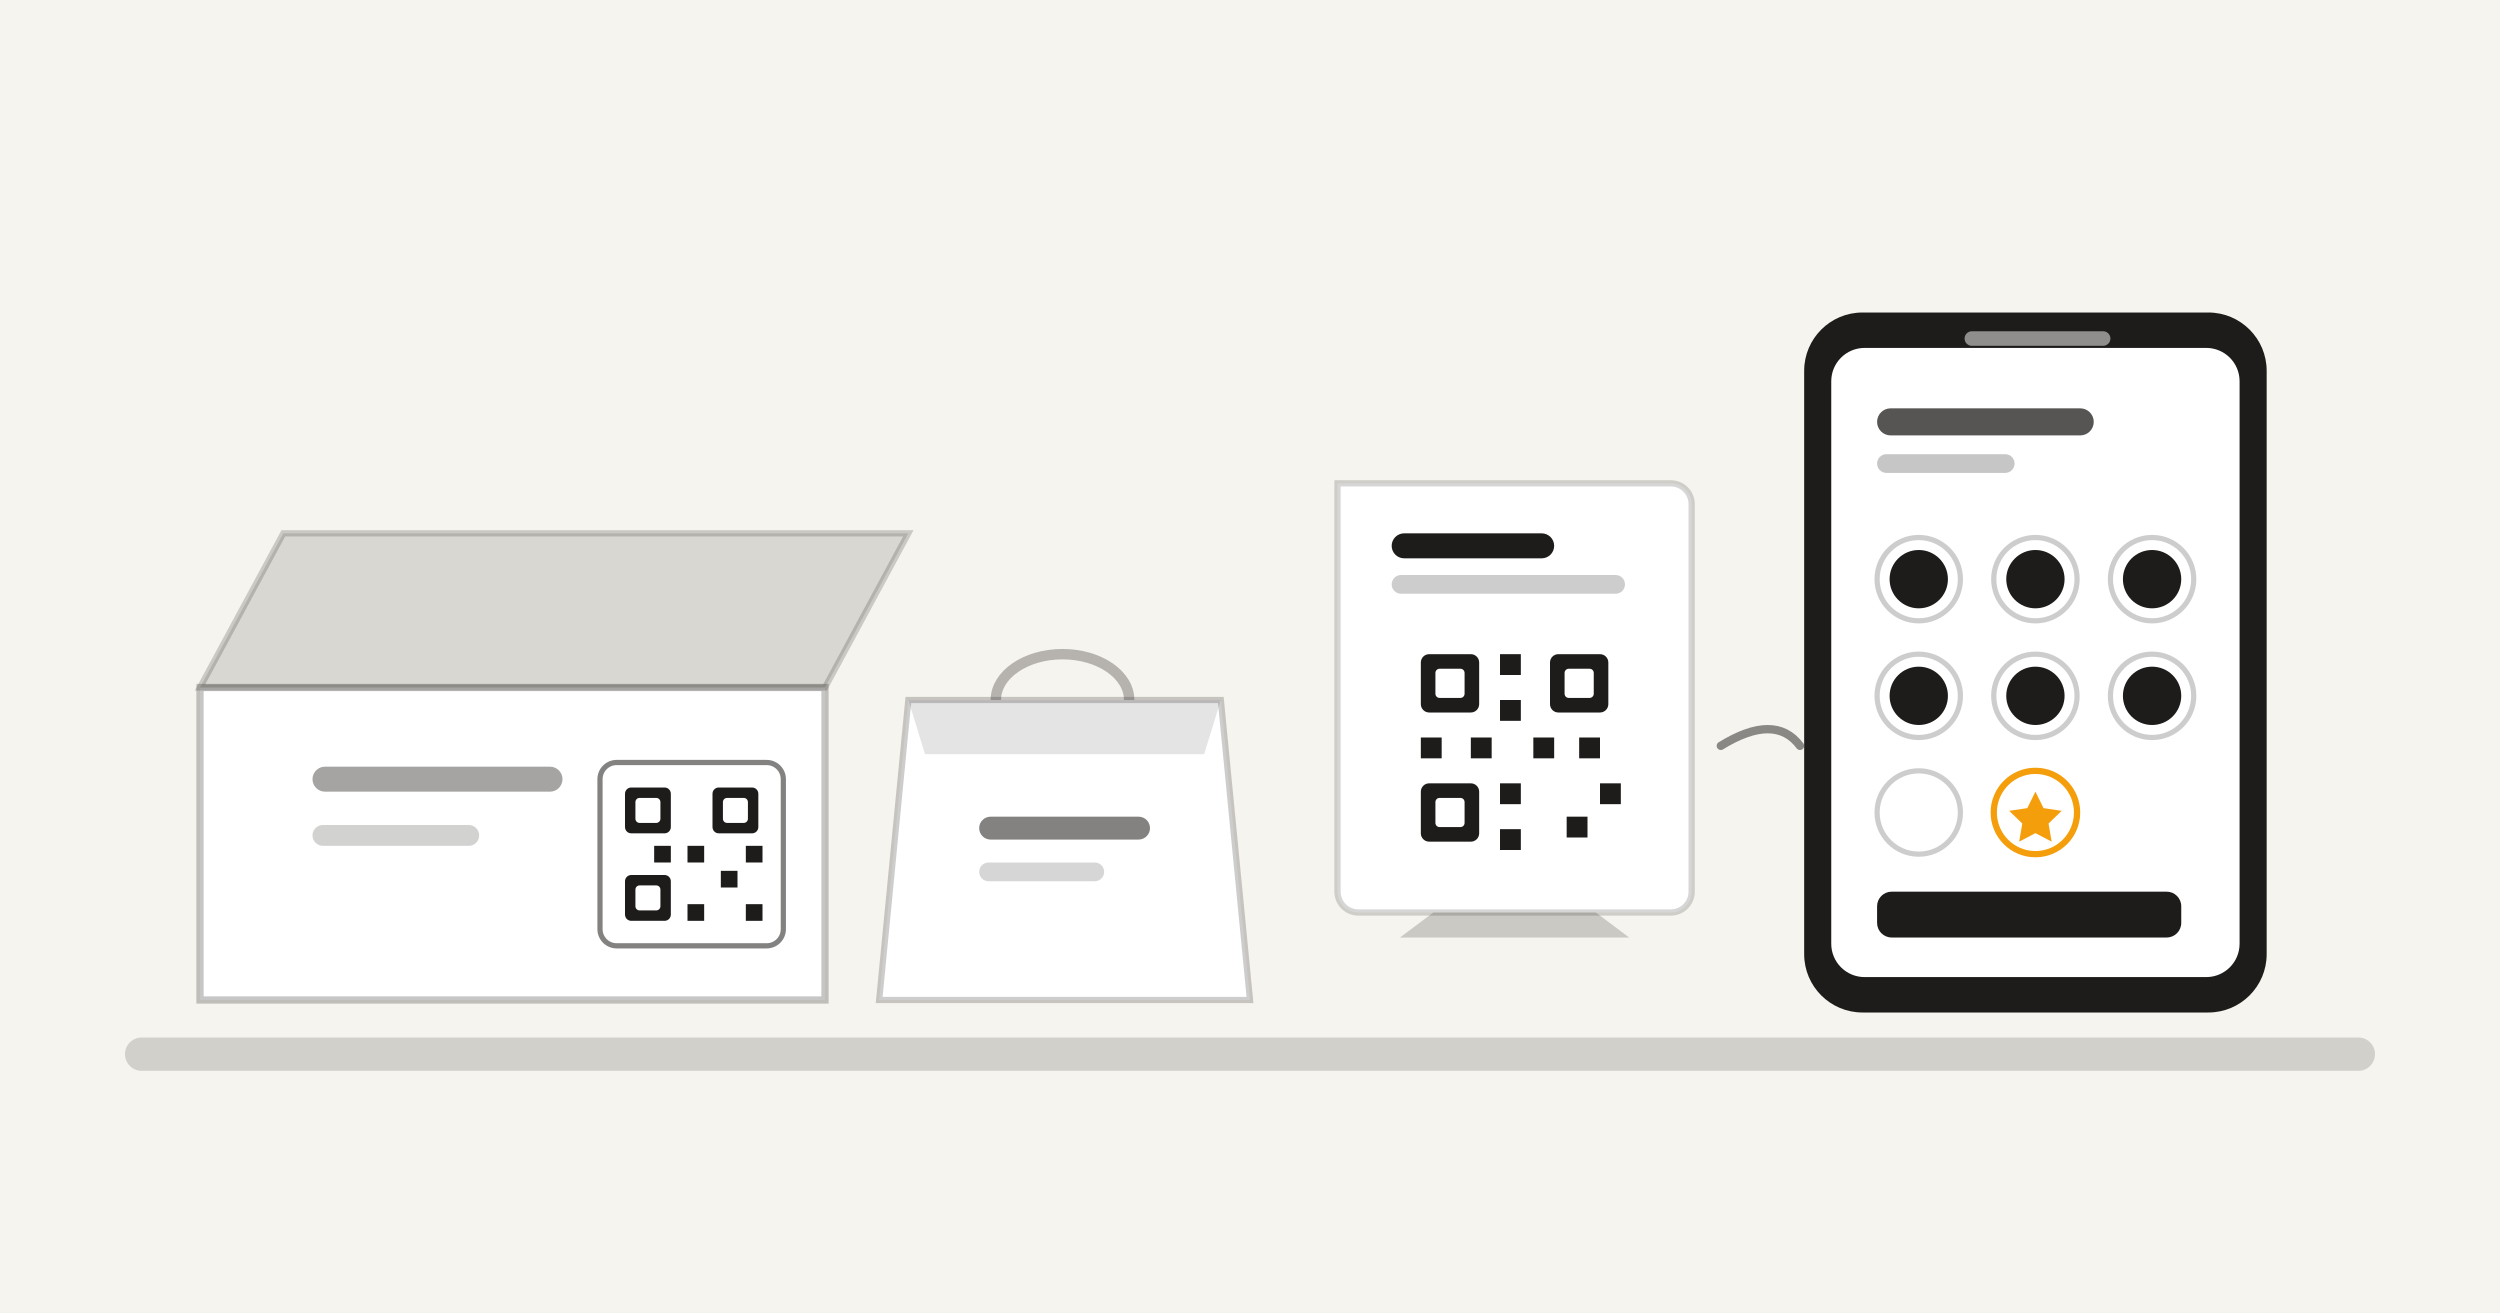
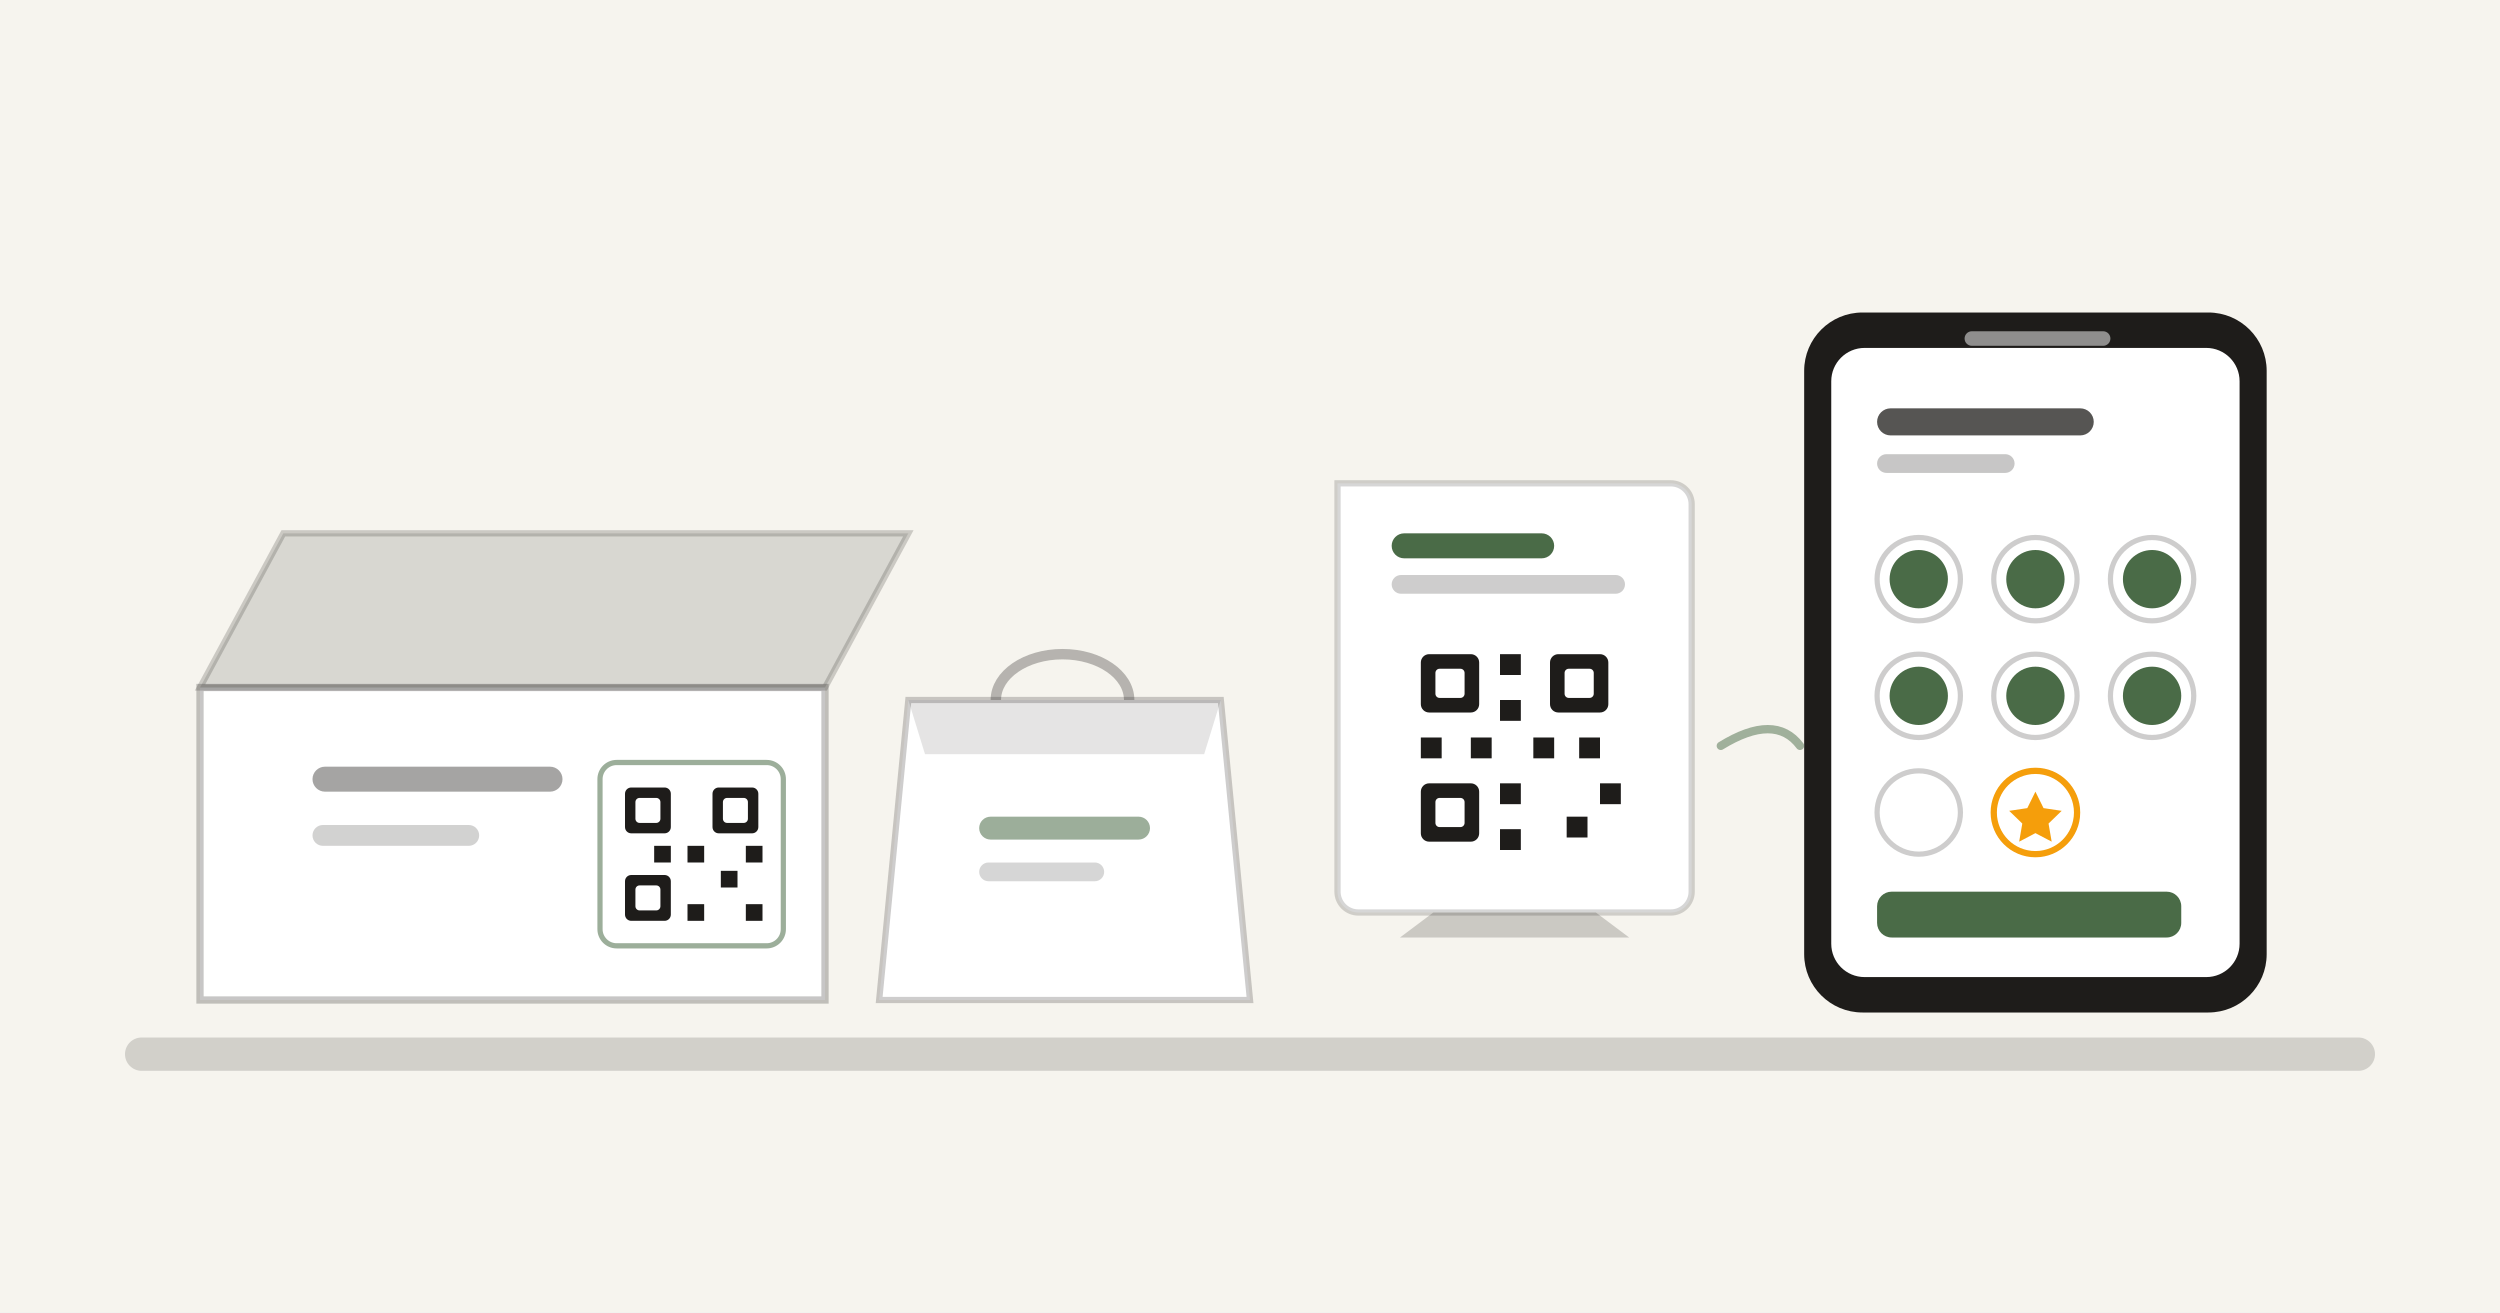
<svg xmlns="http://www.w3.org/2000/svg" viewBox="0 0 1200 630" width="1200" height="630" role="img" aria-label="Pizzaæske og en papirspose på en takeaway-disk ved siden af et skilt med QR-kode og en telefon med stempelkort">
  <rect width="1200" height="630" fill="#f6f4ee" />
  <rect x="60" y="498" width="1080" height="16" rx="8" fill="#1e1c1a" opacity="0.17" />
  <g>
    <path d="M96 330 h300 v150 h-300 z" fill="#ffffff" />
    <path d="M96 330 h300 v150 h-300 z" fill="none" stroke="#1e1c1a" stroke-width="3.5" opacity="0.25" />
    <path d="M96 330 l40 -74 h300 l-40 74 z" fill="#1e1c1a" opacity="0.14" />
    <path d="M96 330 l40 -74 h300 l-40 74 z" fill="none" stroke="#1e1c1a" stroke-width="3" opacity="0.2" />
    <rect x="150" y="368" width="120" height="12" rx="6" fill="#1e1c1a" opacity="0.4" />
    <rect x="150" y="396" width="80" height="10" rx="5" fill="#1e1c1a" opacity="0.2" />
    <g>
      <rect x="288" y="366" width="88" height="88" rx="8" fill="#ffffff" />
-       <rect x="288" y="366" width="88" height="88" rx="8" fill="none" stroke="#1e1c1a" stroke-width="2.5" opacity="0.55" />
+       <rect x="288" y="366" width="88" height="88" rx="8" fill="none" stroke="#4a6b47" stroke-width="2.5" opacity="0.55" />
      <g fill="#1e1c1a">
        <rect x="300" y="378" width="22" height="22" rx="3" />
        <rect x="342" y="378" width="22" height="22" rx="3" />
        <rect x="300" y="420" width="22" height="22" rx="3" />
        <g fill="#ffffff">
          <rect x="305" y="383" width="12" height="12" rx="2" />
          <rect x="347" y="383" width="12" height="12" rx="2" />
          <rect x="305" y="425" width="12" height="12" rx="2" />
        </g>
        <rect x="330" y="406" width="8" height="8" />
        <rect x="346" y="418" width="8" height="8" />
        <rect x="358" y="406" width="8" height="8" />
        <rect x="330" y="434" width="8" height="8" />
        <rect x="358" y="434" width="8" height="8" />
        <rect x="314" y="406" width="8" height="8" />
      </g>
    </g>
  </g>
  <g>
    <path d="M436 336 h150 l14 144 h-178 z" fill="#ffffff" />
    <path d="M436 336 h150 l14 144 h-178 z" fill="none" stroke="#1e1c1a" stroke-width="3" opacity="0.22" />
    <path d="M436 336 h150 l-8 26 h-134 z" fill="#1e1c1a" opacity="0.12" />
    <path d="M478 336 a32 22 0 0 1 64 0" fill="none" stroke="#1e1c1a" stroke-width="5" opacity="0.3" />
-     <rect x="470" y="392" width="82" height="11" rx="5.5" fill="#1e1c1a" opacity="0.55" />
+     <rect x="470" y="392" width="82" height="11" rx="5.5" fill="#4a6b47" opacity="0.55" />
    <rect x="470" y="414" width="60" height="9" rx="4.5" fill="#1e1c1a" opacity="0.18" />
  </g>
  <g>
    <path d="M652 232 h150 a10 10 0 0 1 10 10 v186 a10 10 0 0 1 -10 10 h-150 a10 10 0 0 1 -10 -10 v-196 z" fill="#ffffff" />
    <path d="M652 232 h150 a10 10 0 0 1 10 10 v186 a10 10 0 0 1 -10 10 h-150 a10 10 0 0 1 -10 -10 v-196 z" fill="none" stroke="#1e1c1a" stroke-width="3" opacity="0.18" />
    <path d="M688 438 h78 l16 12 h-110 z" fill="#1e1c1a" opacity="0.2" />
-     <rect x="668" y="256" width="78" height="12" rx="6" fill="#1e1c1a" />
+     <rect x="668" y="256" width="78" height="12" rx="6" fill="#4a6b47" />
    <rect x="668" y="276" width="112" height="9" rx="4.5" fill="#1e1c1a" opacity="0.22" />
    <g>
      <rect x="668" y="300" width="118" height="118" rx="8" fill="#ffffff" />
      <g fill="#1e1c1a">
        <rect x="682" y="314" width="28" height="28" rx="4" />
        <rect x="744" y="314" width="28" height="28" rx="4" />
        <rect x="682" y="376" width="28" height="28" rx="4" />
        <g fill="#ffffff">
          <rect x="689" y="321" width="14" height="14" rx="2" />
          <rect x="751" y="321" width="14" height="14" rx="2" />
          <rect x="689" y="383" width="14" height="14" rx="2" />
        </g>
        <rect x="720" y="314" width="10" height="10" />
        <rect x="720" y="336" width="10" height="10" />
        <rect x="736" y="354" width="10" height="10" />
        <rect x="682" y="354" width="10" height="10" />
        <rect x="706" y="354" width="10" height="10" />
        <rect x="758" y="354" width="10" height="10" />
        <rect x="720" y="376" width="10" height="10" />
        <rect x="752" y="392" width="10" height="10" />
        <rect x="720" y="398" width="10" height="10" />
        <rect x="768" y="376" width="10" height="10" />
      </g>
    </g>
  </g>
  <g>
    <rect x="866" y="150" width="222" height="336" rx="28" fill="#1e1c1a" />
    <rect x="879" y="167" width="196" height="302" rx="16" fill="#ffffff" />
    <rect x="943" y="159" width="70" height="7" rx="3.5" fill="#ffffff" opacity="0.5" />
    <rect x="901" y="196" width="104" height="13" rx="6.5" fill="#1e1c1a" opacity="0.75" />
    <rect x="901" y="218" width="66" height="9" rx="4.5" fill="#1e1c1a" opacity="0.25" />
    <g>
      <g fill="none" stroke="#1e1c1a" stroke-width="2.5" opacity="0.22">
        <circle cx="921" cy="278" r="20" />
        <circle cx="977" cy="278" r="20" />
        <circle cx="1033" cy="278" r="20" />
        <circle cx="921" cy="334" r="20" />
        <circle cx="977" cy="334" r="20" />
        <circle cx="1033" cy="334" r="20" />
        <circle cx="921" cy="390" r="20" />
        <circle cx="977" cy="390" r="20" />
      </g>
-       <g fill="#1e1c1a">
+       <g fill="#4a6b47">
        <circle cx="921" cy="278" r="14" />
        <circle cx="977" cy="278" r="14" />
        <circle cx="1033" cy="278" r="14" />
        <circle cx="921" cy="334" r="14" />
        <circle cx="977" cy="334" r="14" />
        <circle cx="1033" cy="334" r="14" />
      </g>
      <circle cx="977" cy="390" r="20" fill="none" stroke="#f59e0b" stroke-width="3" />
      <path d="M977 380 l3.9 7.9 8.7 1.3 -6.3 6.1 1.5 8.7 -7.8 -4.1 -7.8 4.1 1.5 -8.7 -6.3 -6.1 8.7 -1.3 z" fill="#f59e0b" />
    </g>
-     <rect x="901" y="428" width="146" height="22" rx="7" fill="#1e1c1a" />
+     <rect x="901" y="428" width="146" height="22" rx="7" fill="#4a6b47" />
  </g>
-   <path d="M826 358 q26 -16 38 0" fill="none" stroke="#1e1c1a" stroke-width="4" stroke-linecap="round" opacity="0.5" />
+   <path d="M826 358 q26 -16 38 0" fill="none" stroke="#4a6b47" stroke-width="4" stroke-linecap="round" opacity="0.5" />
</svg>
